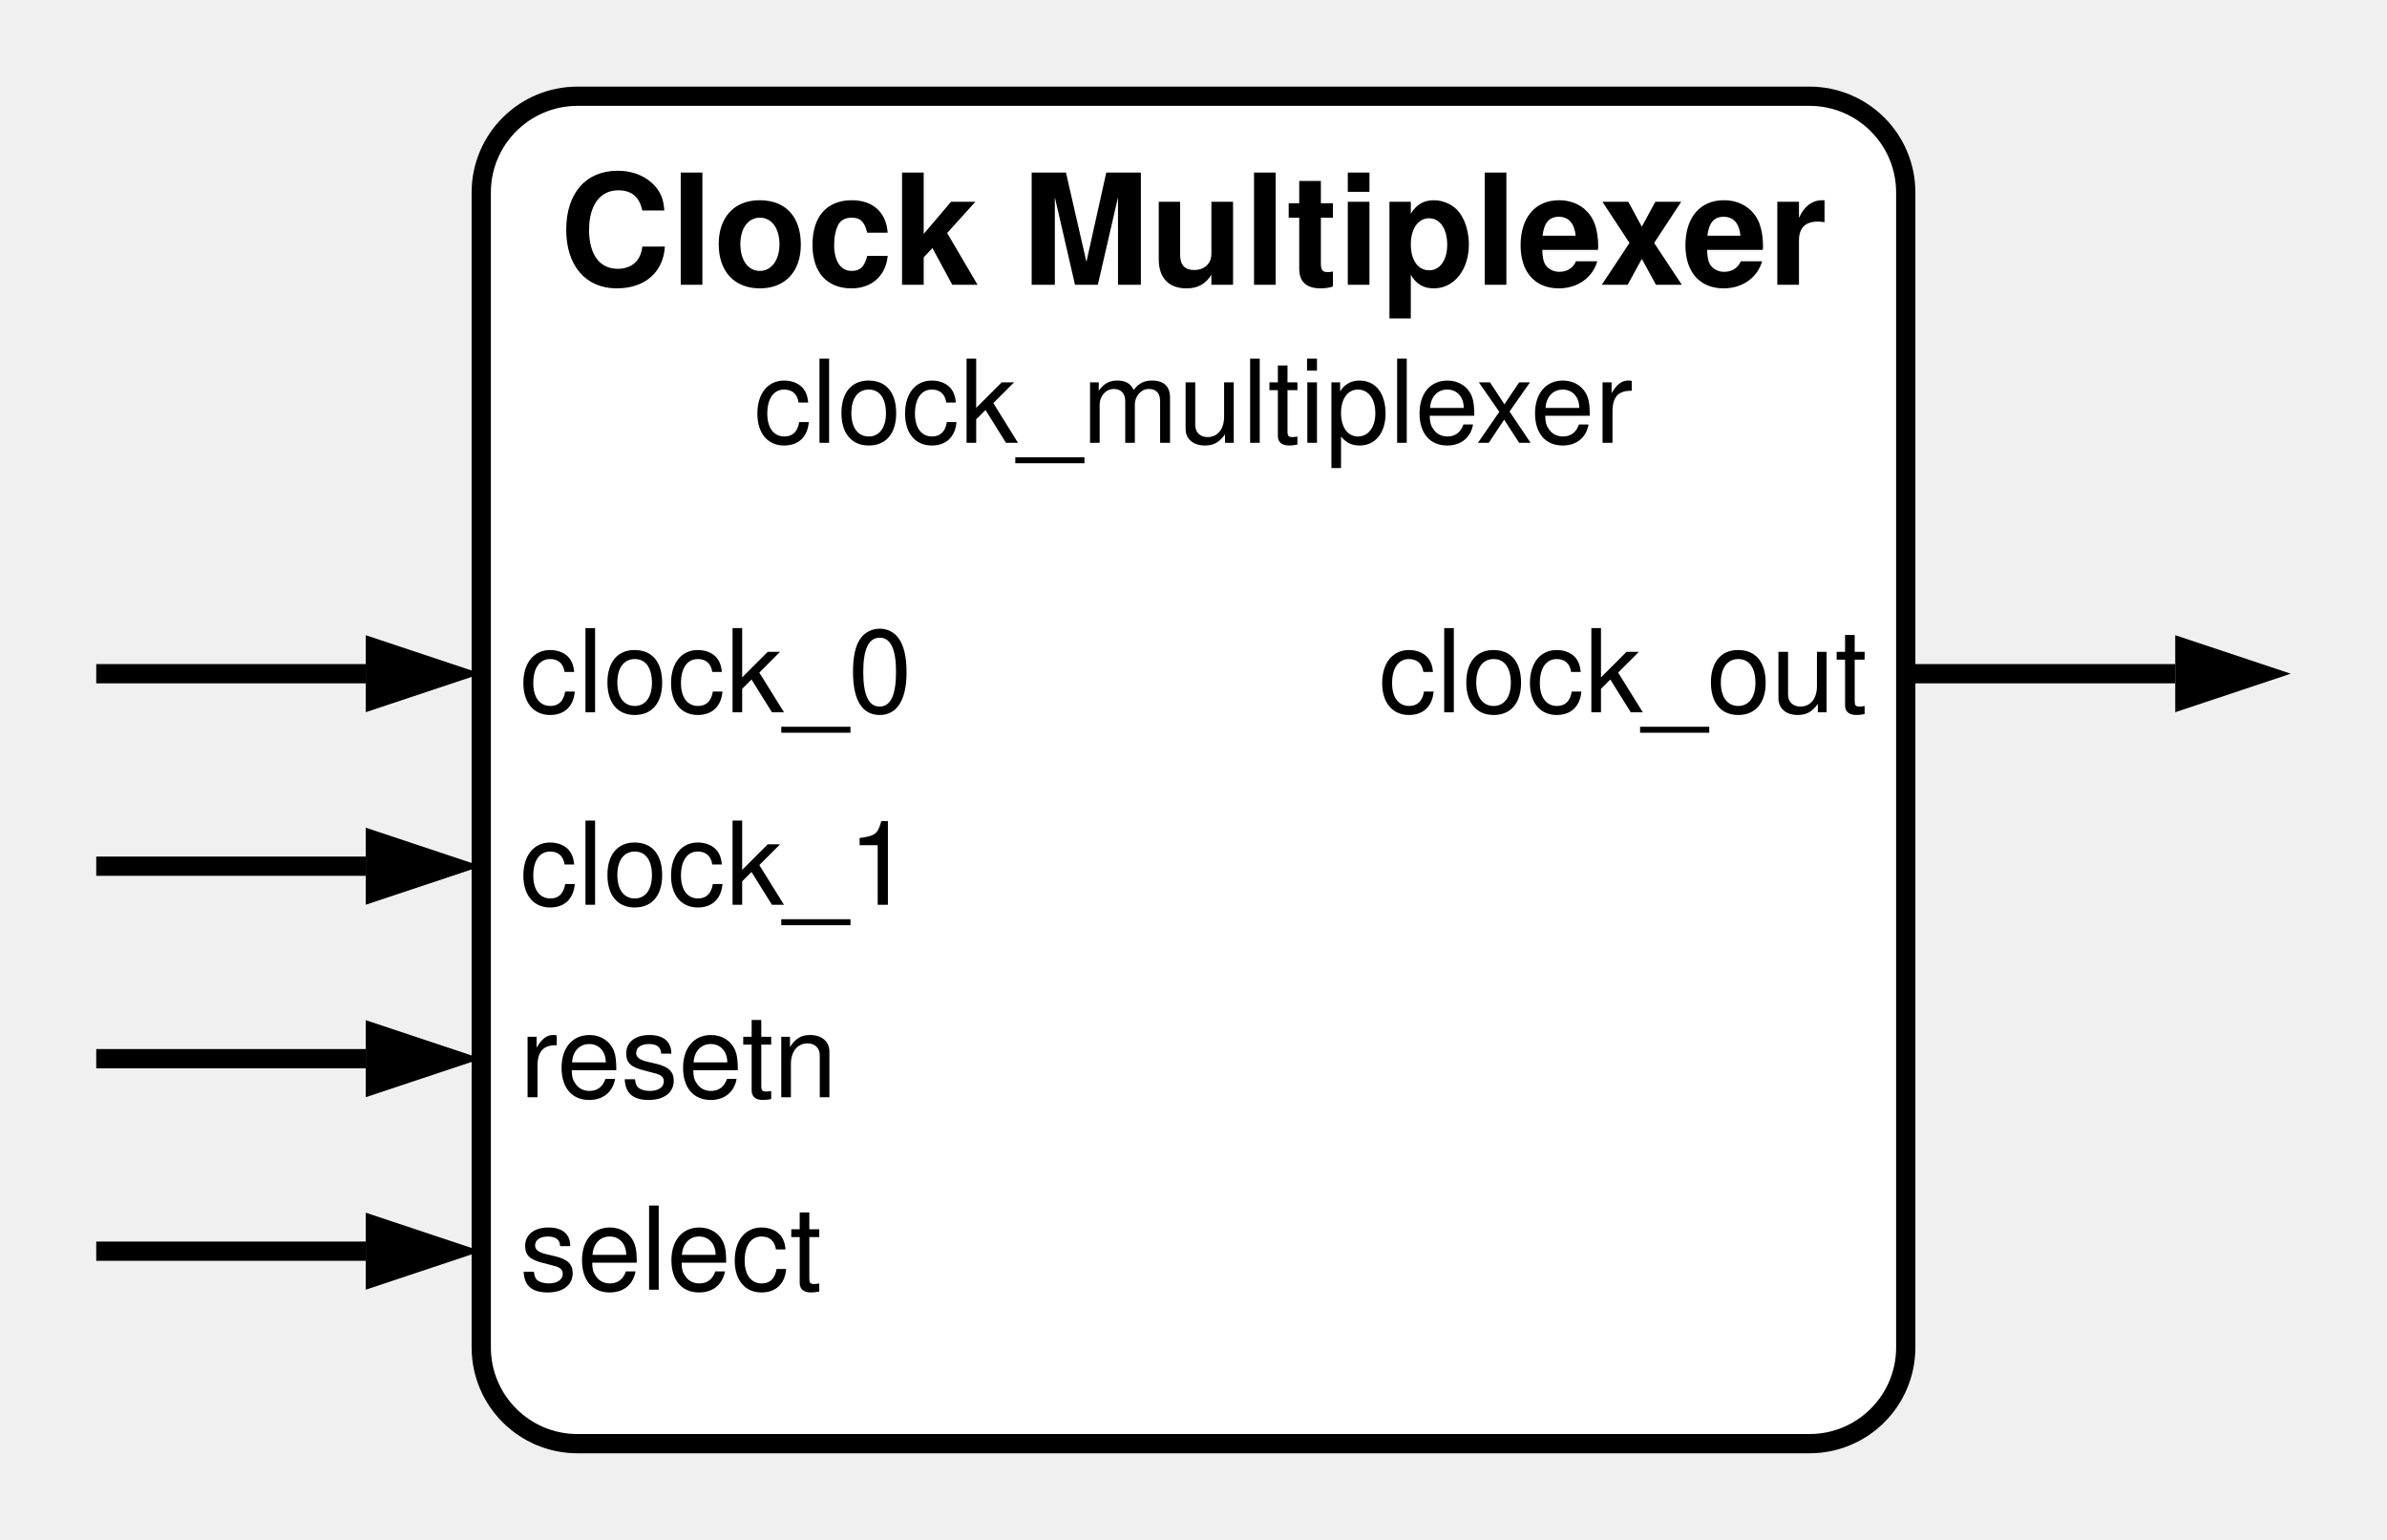
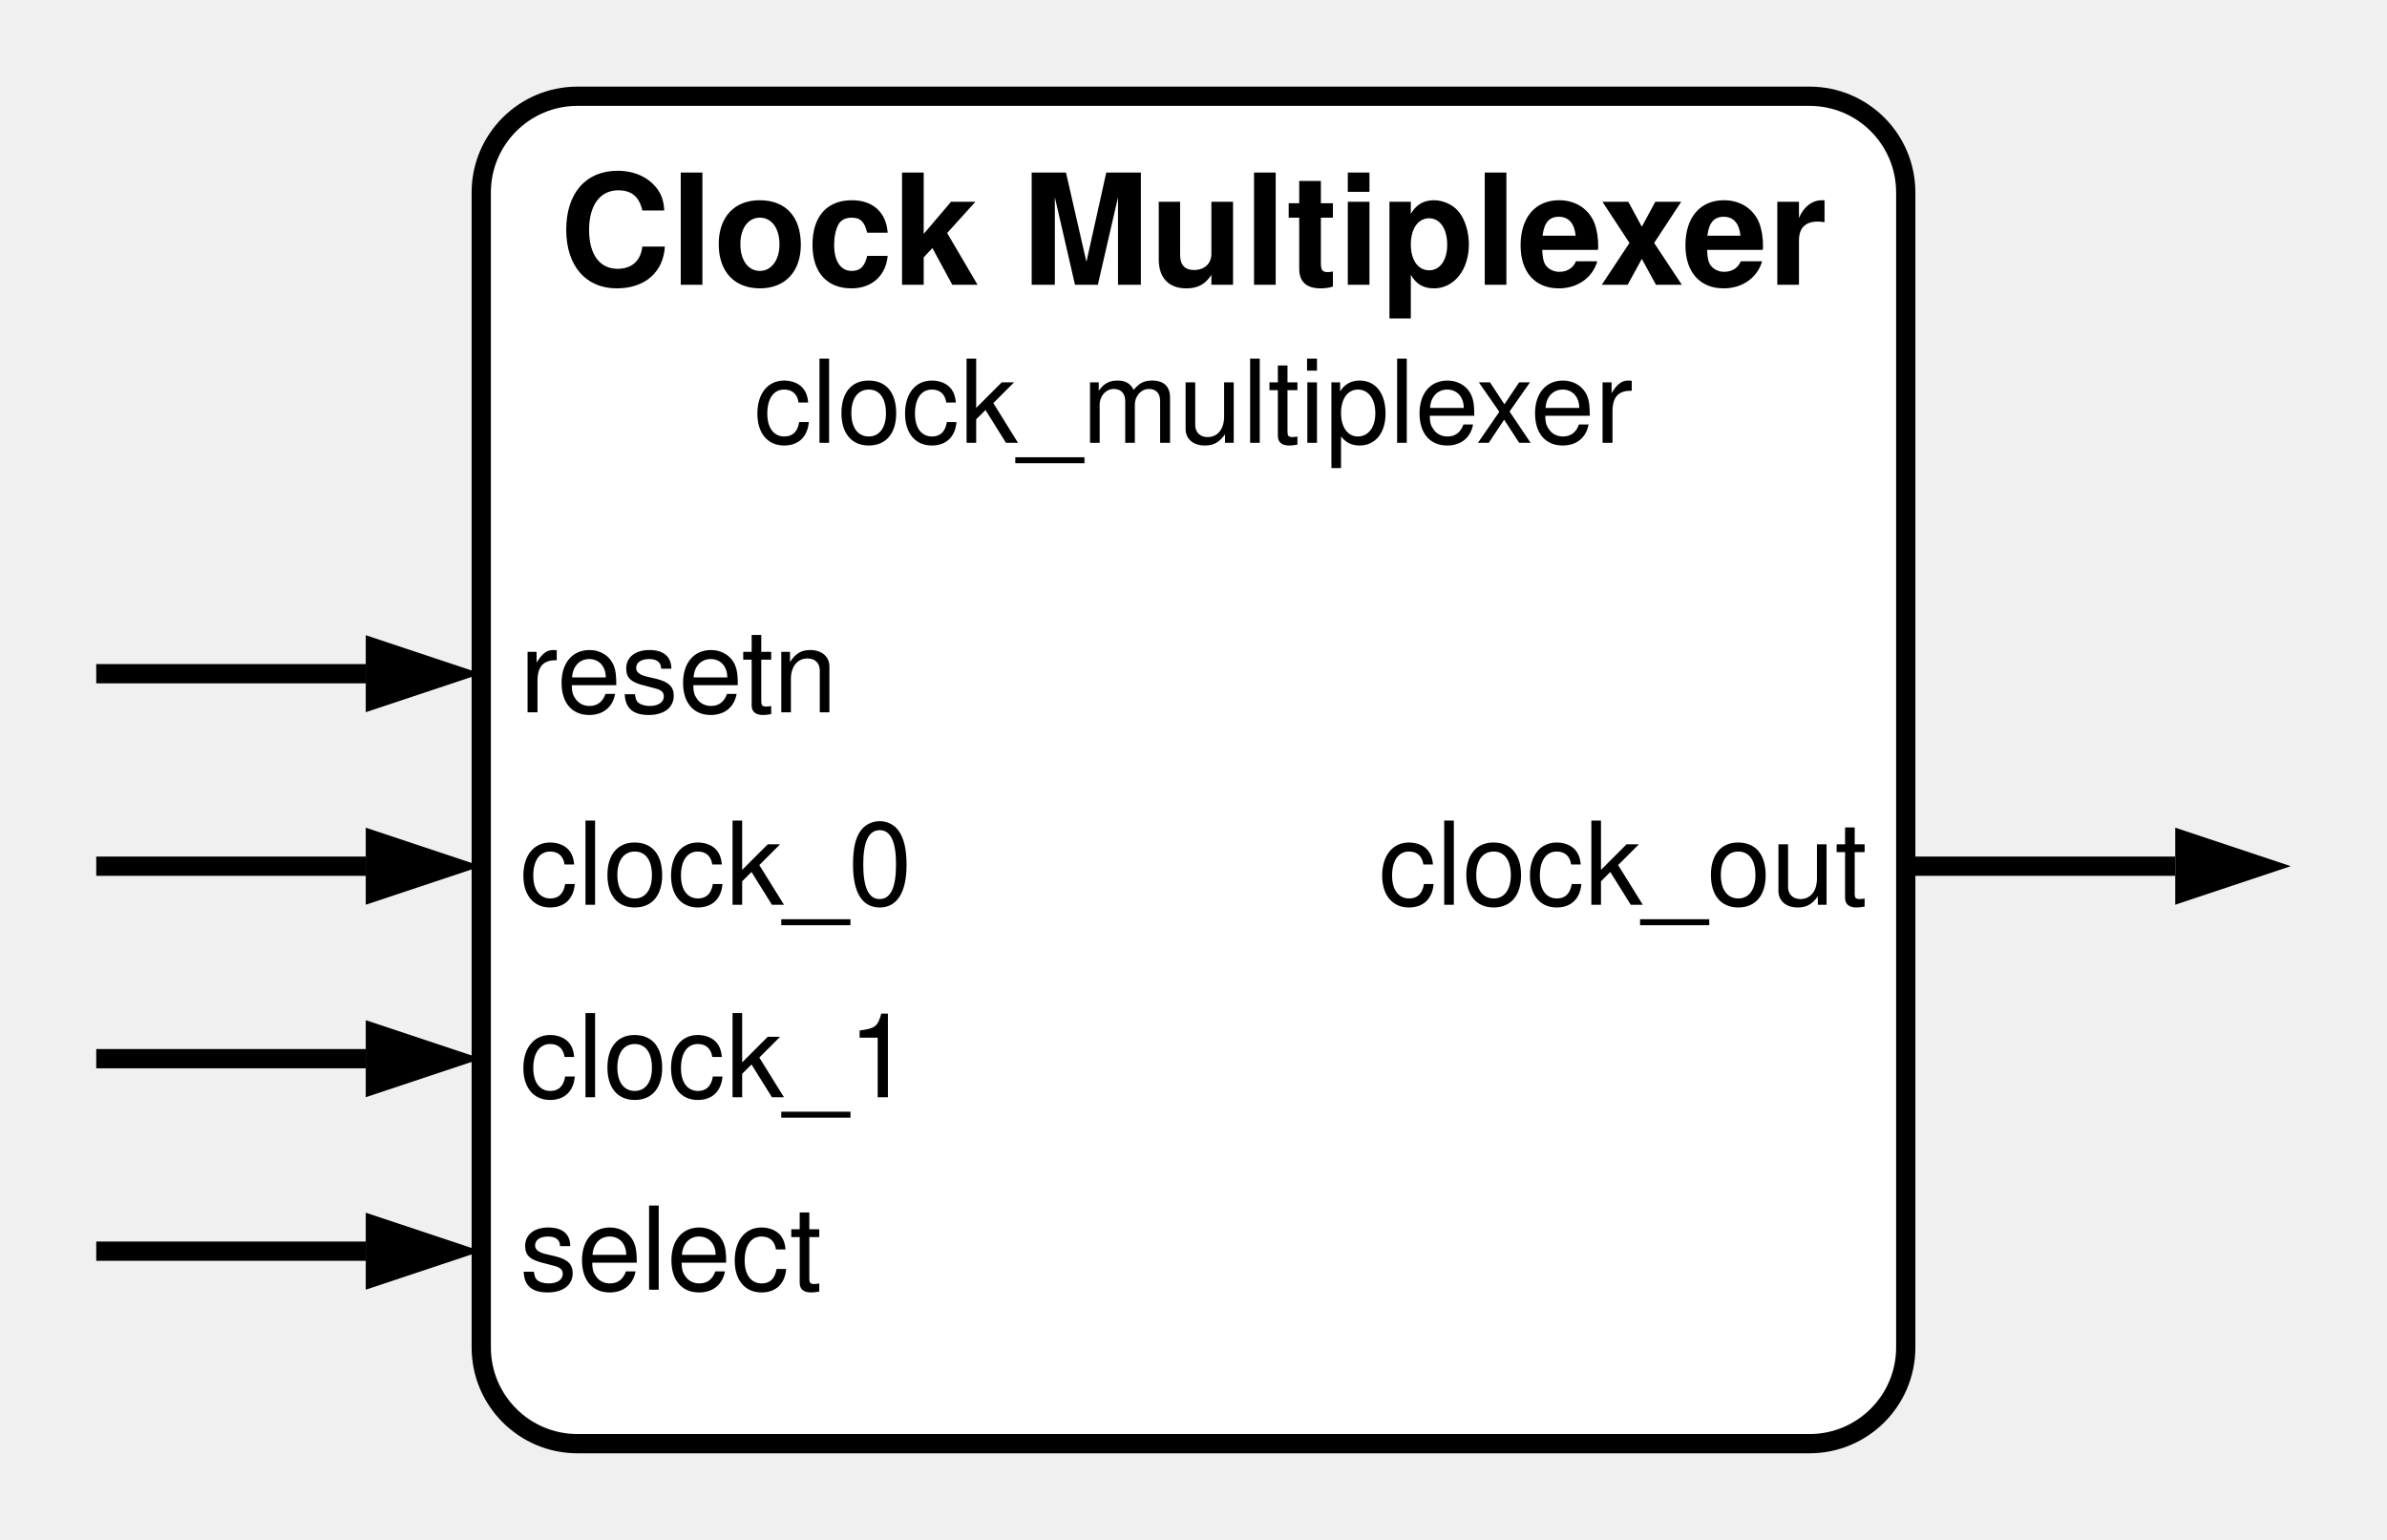
<svg xmlns="http://www.w3.org/2000/svg" width="248" height="160" viewBox="0 0 124 80">
  <rect x="25" y="5" width="74" height="70" fill="white" stroke="black" stroke-width="1" rx="5" />
  <text x="62" y="12" text-anchor="middle" dominant-baseline="middle" font-family="Helvetica" font-size="8" font-weight="bold" fill="black">Clock Multiplexer</text>
  <text x="62" y="21" text-anchor="middle" dominant-baseline="middle" font-family="Helvetica" font-size="6" font-weight="regular" fill="black">clock_multiplexer</text>
-   <text x="27" y="35" text-anchor="start" dominant-baseline="middle" font-family="Helvetica" font-size="6" font-weight="regular" fill="black">clock_0</text>
+   <text x="27" y="35" text-anchor="start" dominant-baseline="middle" font-family="Helvetica" font-size="6" font-weight="regular" fill="black">resetn</text>
  <line x1="19" y1="35" x2="5" y2="35" stroke="black" stroke-width="1" />
  <path d="M 25 35 l -6 +2.0 v -4 z" fill="black" />
-   <text x="97" y="35" text-anchor="end" dominant-baseline="middle" font-family="Helvetica" font-size="6" font-weight="regular" fill="black">clock_out</text>
-   <line x1="99" y1="35" x2="113" y2="35" stroke="black" stroke-width="1" />
-   <path d="M 119 35 l -6 +2.0 v -4 z" fill="black" />
-   <text x="27" y="45" text-anchor="start" dominant-baseline="middle" font-family="Helvetica" font-size="6" font-weight="regular" fill="black">clock_1</text>
+   <text x="27" y="45" text-anchor="start" dominant-baseline="middle" font-family="Helvetica" font-size="6" font-weight="regular" fill="black">clock_0</text>
  <line x1="19" y1="45" x2="5" y2="45" stroke="black" stroke-width="1" />
  <path d="M 25 45 l -6 +2.0 v -4 z" fill="black" />
-   <text x="27" y="55" text-anchor="start" dominant-baseline="middle" font-family="Helvetica" font-size="6" font-weight="regular" fill="black">resetn</text>
+   <text x="97" y="45" text-anchor="end" dominant-baseline="middle" font-family="Helvetica" font-size="6" font-weight="regular" fill="black">clock_out</text>
+   <line x1="99" y1="45" x2="113" y2="45" stroke="black" stroke-width="1" />
+   <path d="M 119 45 l -6 +2.0 v -4 z" fill="black" />
+   <text x="27" y="55" text-anchor="start" dominant-baseline="middle" font-family="Helvetica" font-size="6" font-weight="regular" fill="black">clock_1</text>
  <line x1="19" y1="55" x2="5" y2="55" stroke="black" stroke-width="1" />
  <path d="M 25 55 l -6 +2.0 v -4 z" fill="black" />
  <text x="27" y="65" text-anchor="start" dominant-baseline="middle" font-family="Helvetica" font-size="6" font-weight="regular" fill="black">select</text>
  <line x1="19" y1="65" x2="5" y2="65" stroke="black" stroke-width="1" />
  <path d="M 25 65 l -6 +2.0 v -4 z" fill="black" />
  <style>
      @media (prefers-color-scheme: dark) {
        :root {
          filter: invert(100%) hue-rotate(180deg);
        }
      }
    </style>
</svg>
